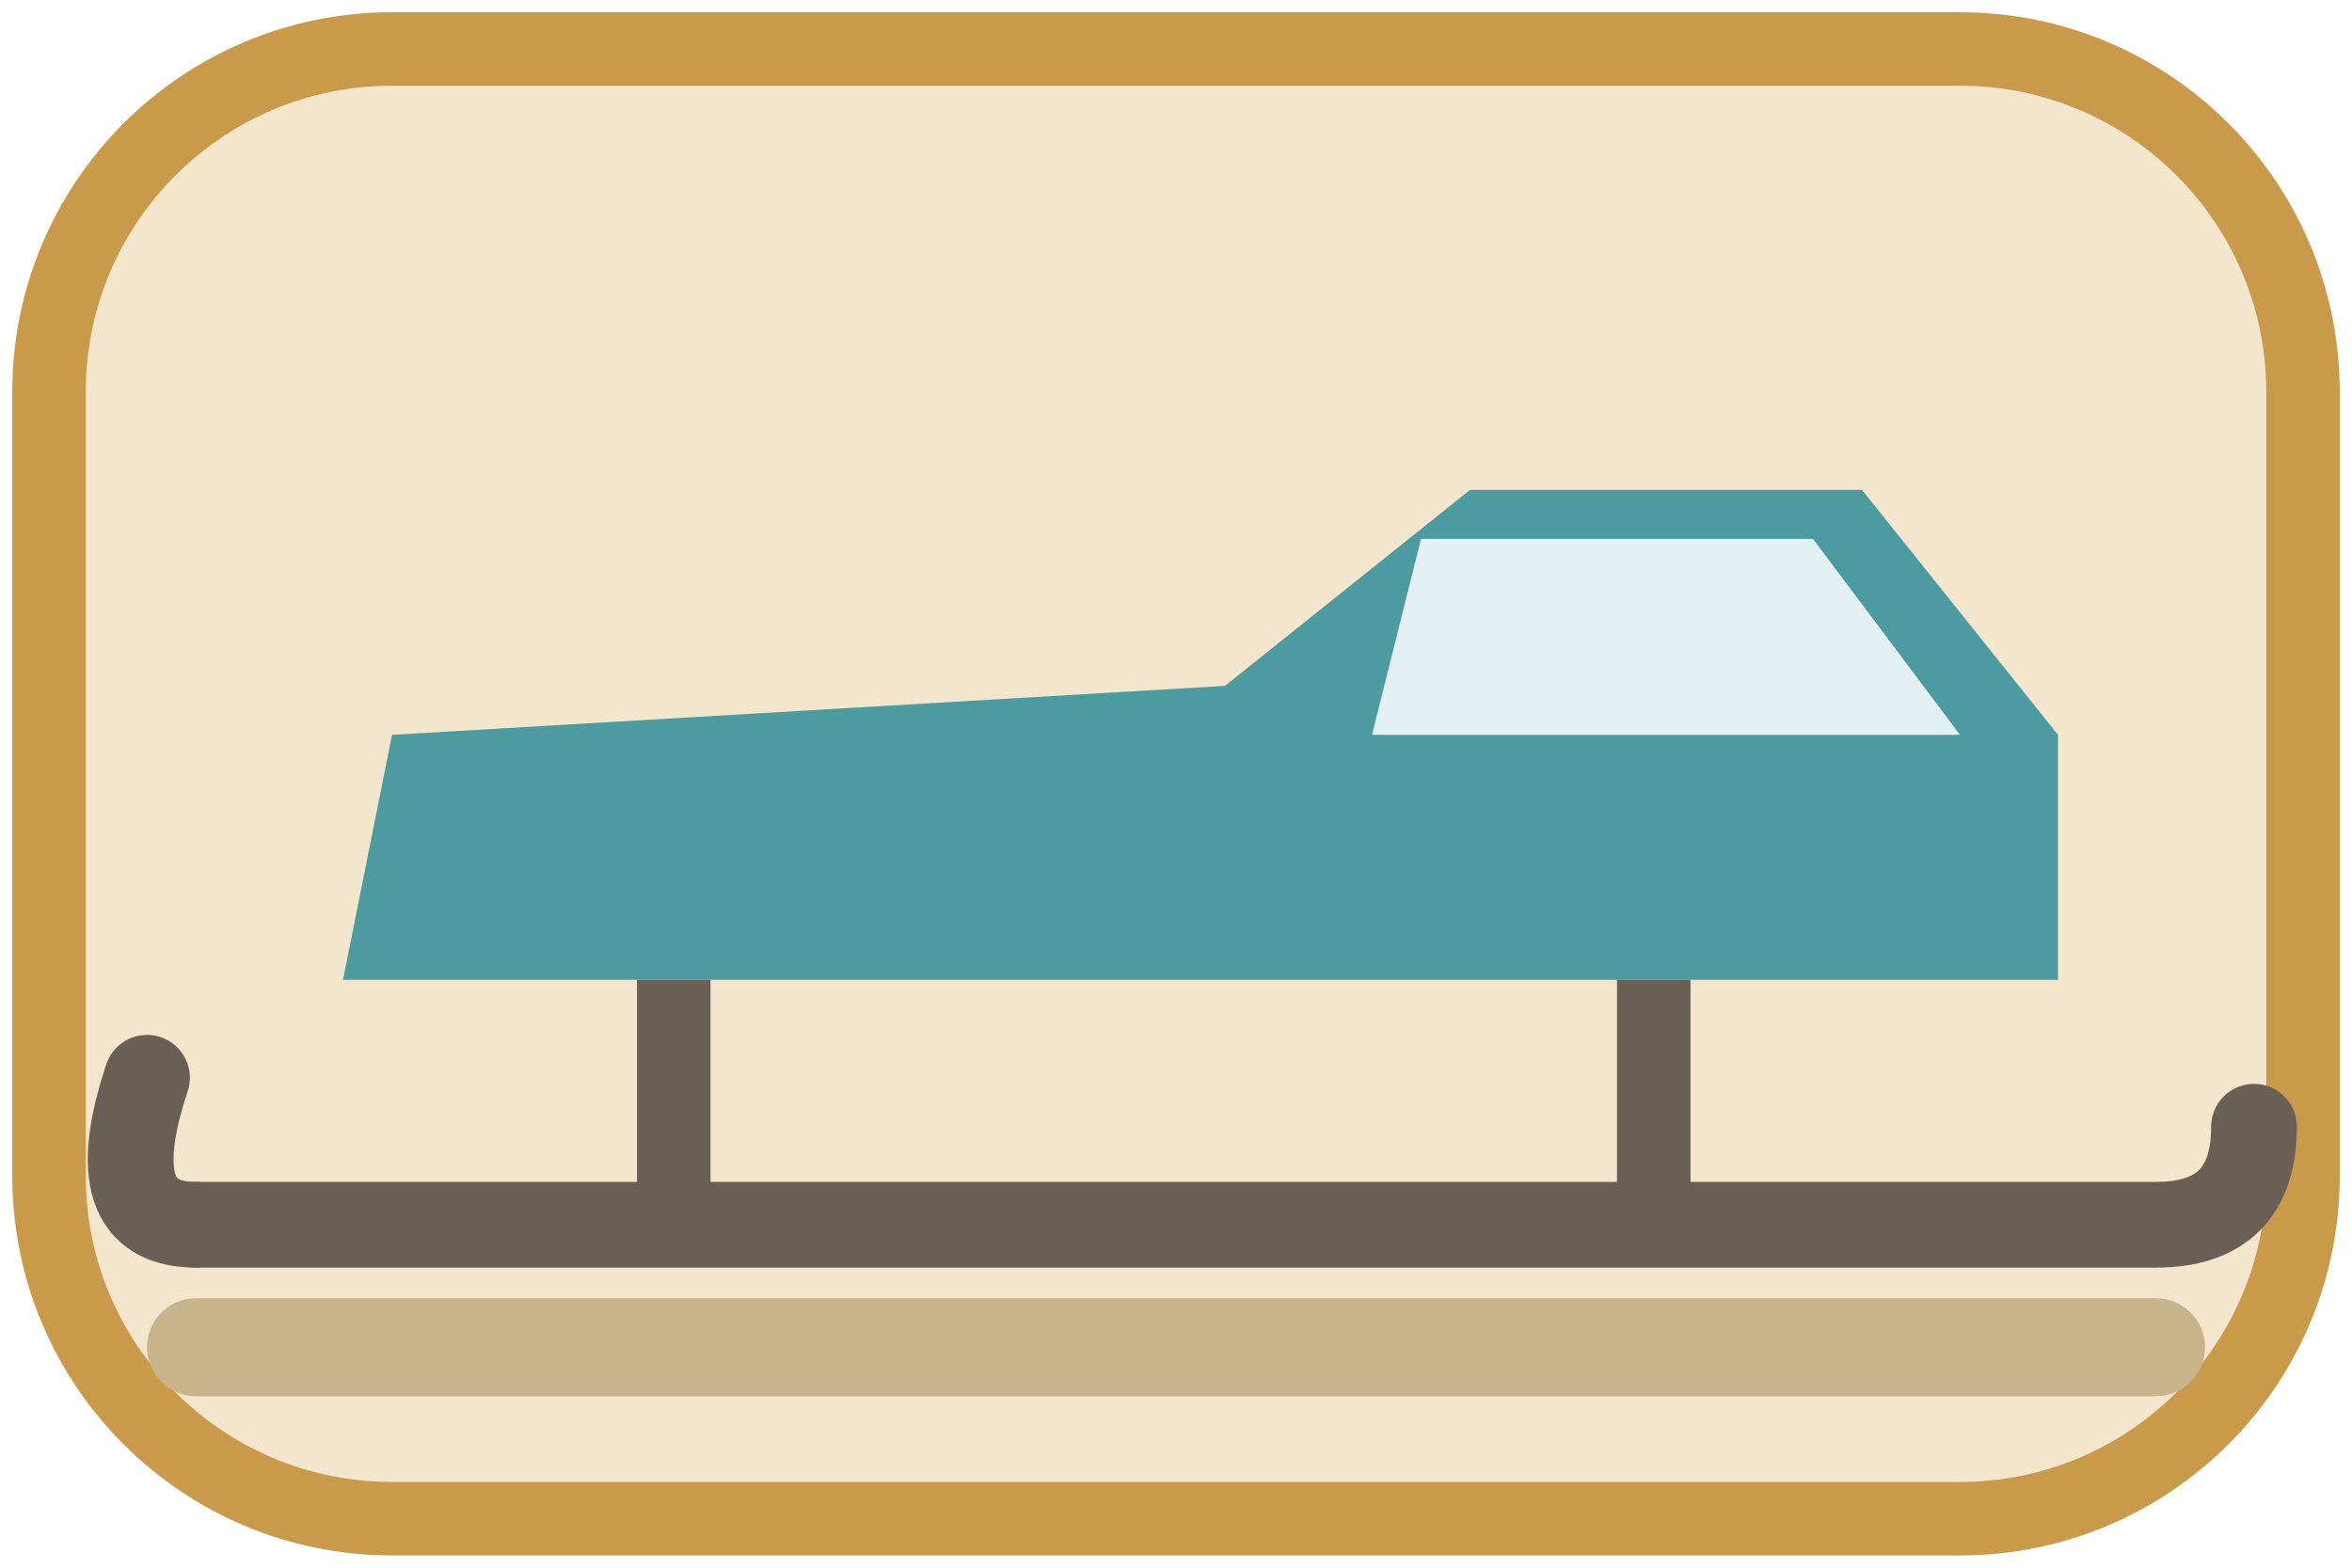
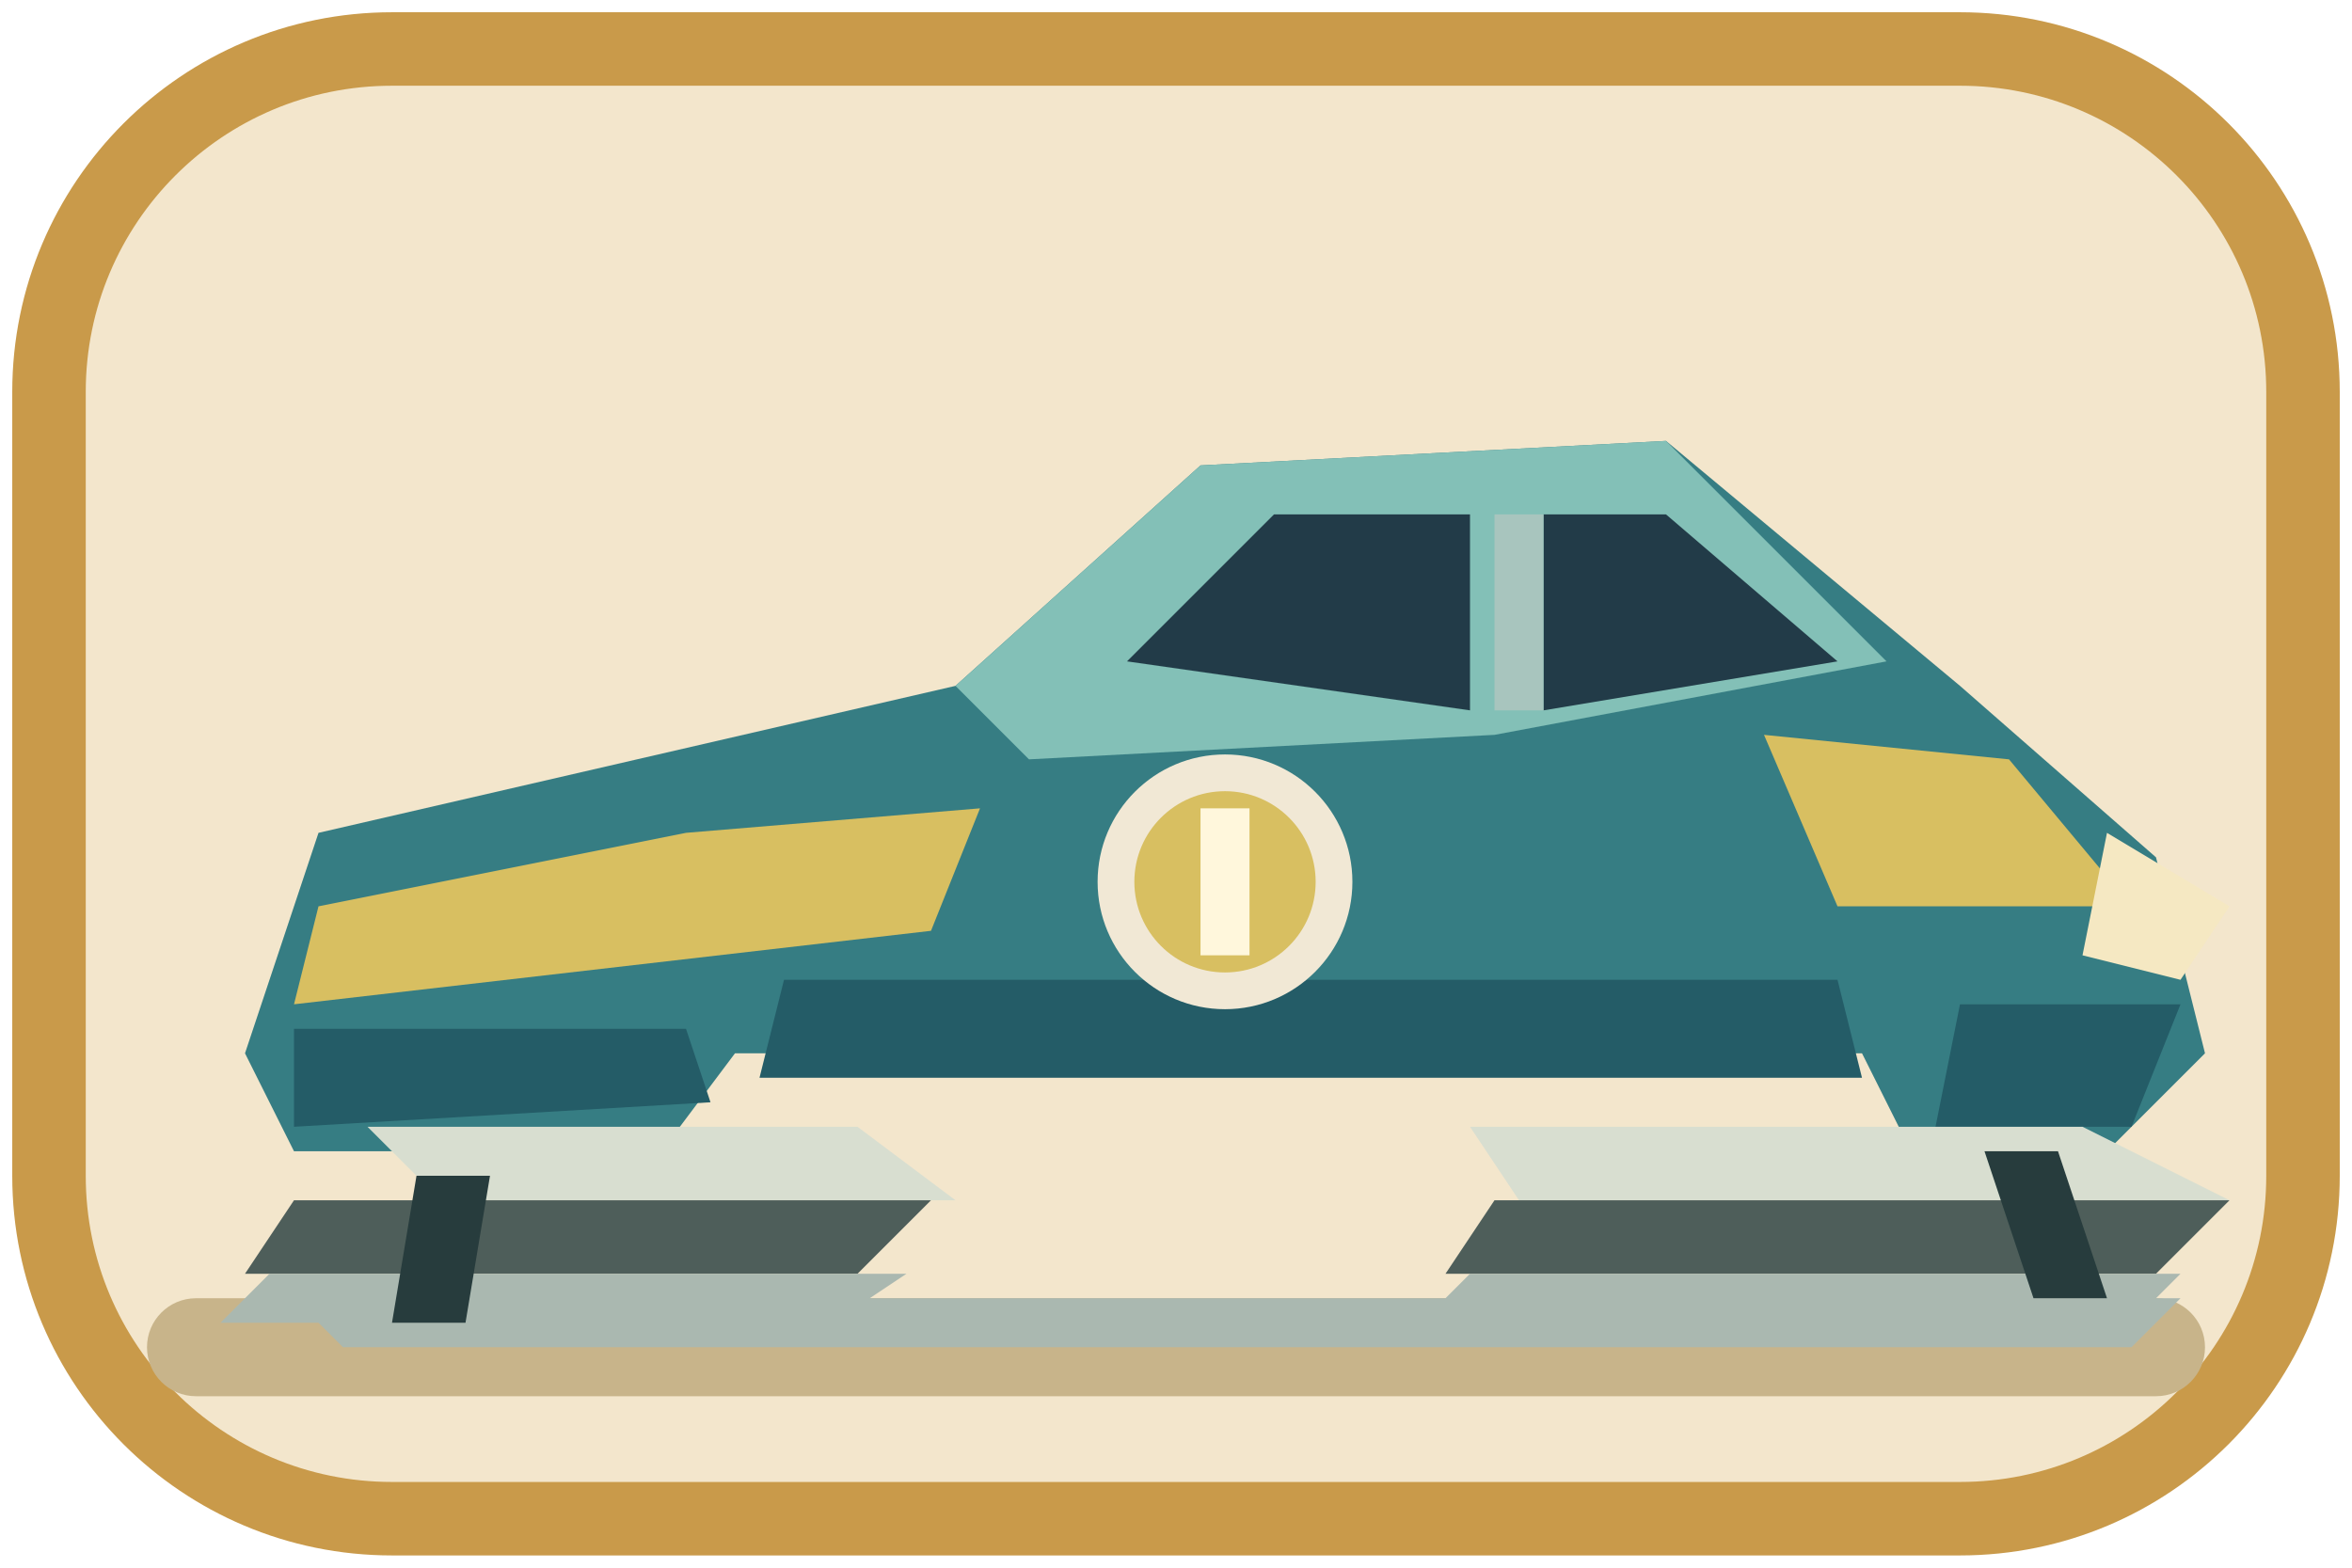
<svg xmlns="http://www.w3.org/2000/svg" width="96" height="64" viewBox="0 0 96 64">
+   <style>svg&gt;*:not(.portrait-art){display:none}.portrait-art,.portrait-art *{display:inline}</style>
+   <g class="portrait-art">
+     <rect x="2" y="2" width="92" height="60" rx="14" fill="#f3e6cc" stroke="#c99a4a" stroke-width="3" />
+     <rect x="6" y="53" width="84" height="4" rx="2" fill="#c8b48a" />
+     <path d="M10 43 L13 34 L26 31 L39 28 L49 19 L68 18 L80 28 L88 35 L90 43 L86 47 L78 47 L76 43 L30 43 L27 47 L12 47 Z" fill="#367d83" />
+     <path d="M39 28 L49 19 L68 18 L77 27 L61 30 L42 31 Z" fill="#83c0b7" />
+     <path d="M46 27 L52 21 L60 21 L60 29 Z M63 21 L68 21 L75 27 L63 29 Z" fill="#223b48" />
+     <path d="M61 21 L63 21 L63 29 L61 29 Z" fill="#a8c5be" />
+     <path d="M13 37 L28 34 L40 33 L38 38 L12 41 Z M72 30 L82 31 L87 37 L75 37 Z" fill="#d8bf61" />
+     <path d="M12 42 L28 42 L29 45 L12 46 Z M32 40 L75 40 L76 44 L31 44 Z M80 41 L89 41 L87 46 L79 46 Z" fill="#245c67" />
+     <path d="M15 46 L35 46 L39 49 L18 49 Z M60 46 L85 46 L91 49 L62 49 Z" fill="#d8ded0" />
+     <path d="M12 49 L38 49 L35 52 L10 52 Z M61 49 L91 49 L88 52 L59 52 Z" fill="#4e5e5a" />
+     <path d="M11 52 L37 52 L34 54 L9 54 Z M60 52 L89 52 L87 54 L58 54 Z M12 53 L89 53 L87 55 L14 55 Z" fill="#aab8b0" />
+     <path d="M17 48 L20 48 L19 54 L16 54 Z M81 47 L84 47 L86 53 L83 53 Z" fill="#273c3d" />
+     <circle cx="50" cy="36" r="5.2" fill="#f1e8d5" />
+     <circle cx="50" cy="36" r="3.7" fill="#d8bf61" />
+     <path d="M49 33 L51 33 L51 39 L49 39 Z" fill="#fff7dc" />
+     <path d="M86 34 L91 37 L89 40 L85 39 Z" fill="#f5e8c2" />
+   </g>
  <rect x="2" y="2" width="92" height="60" rx="14" fill="#f3e6cc" stroke="#c99a4a" stroke-width="3" />
  <rect x="6" y="53" width="84" height="4" rx="2" fill="#c8b48a" />
  <path d="M14 40 L16 30 L50 28 L60 20 L76 20 L84 30 L84 40 Z" fill="#4c9ba0" />
  <path d="M58 22 L74 22 L80 30 L56 30 Z" fill="#e4f1f4" />
  <path d="M8 50 L88 50 Q92 50 92 46" stroke="#6a5f54" stroke-width="3.5" fill="none" stroke-linecap="round" />
  <path d="M8 50 Q4 50 6 44" stroke="#6a5f54" stroke-width="3.5" fill="none" stroke-linecap="round" />
  <rect x="26" y="40" width="3" height="10" fill="#6a5f54" />
  <rect x="66" y="40" width="3" height="10" fill="#6a5f54" />
</svg>
